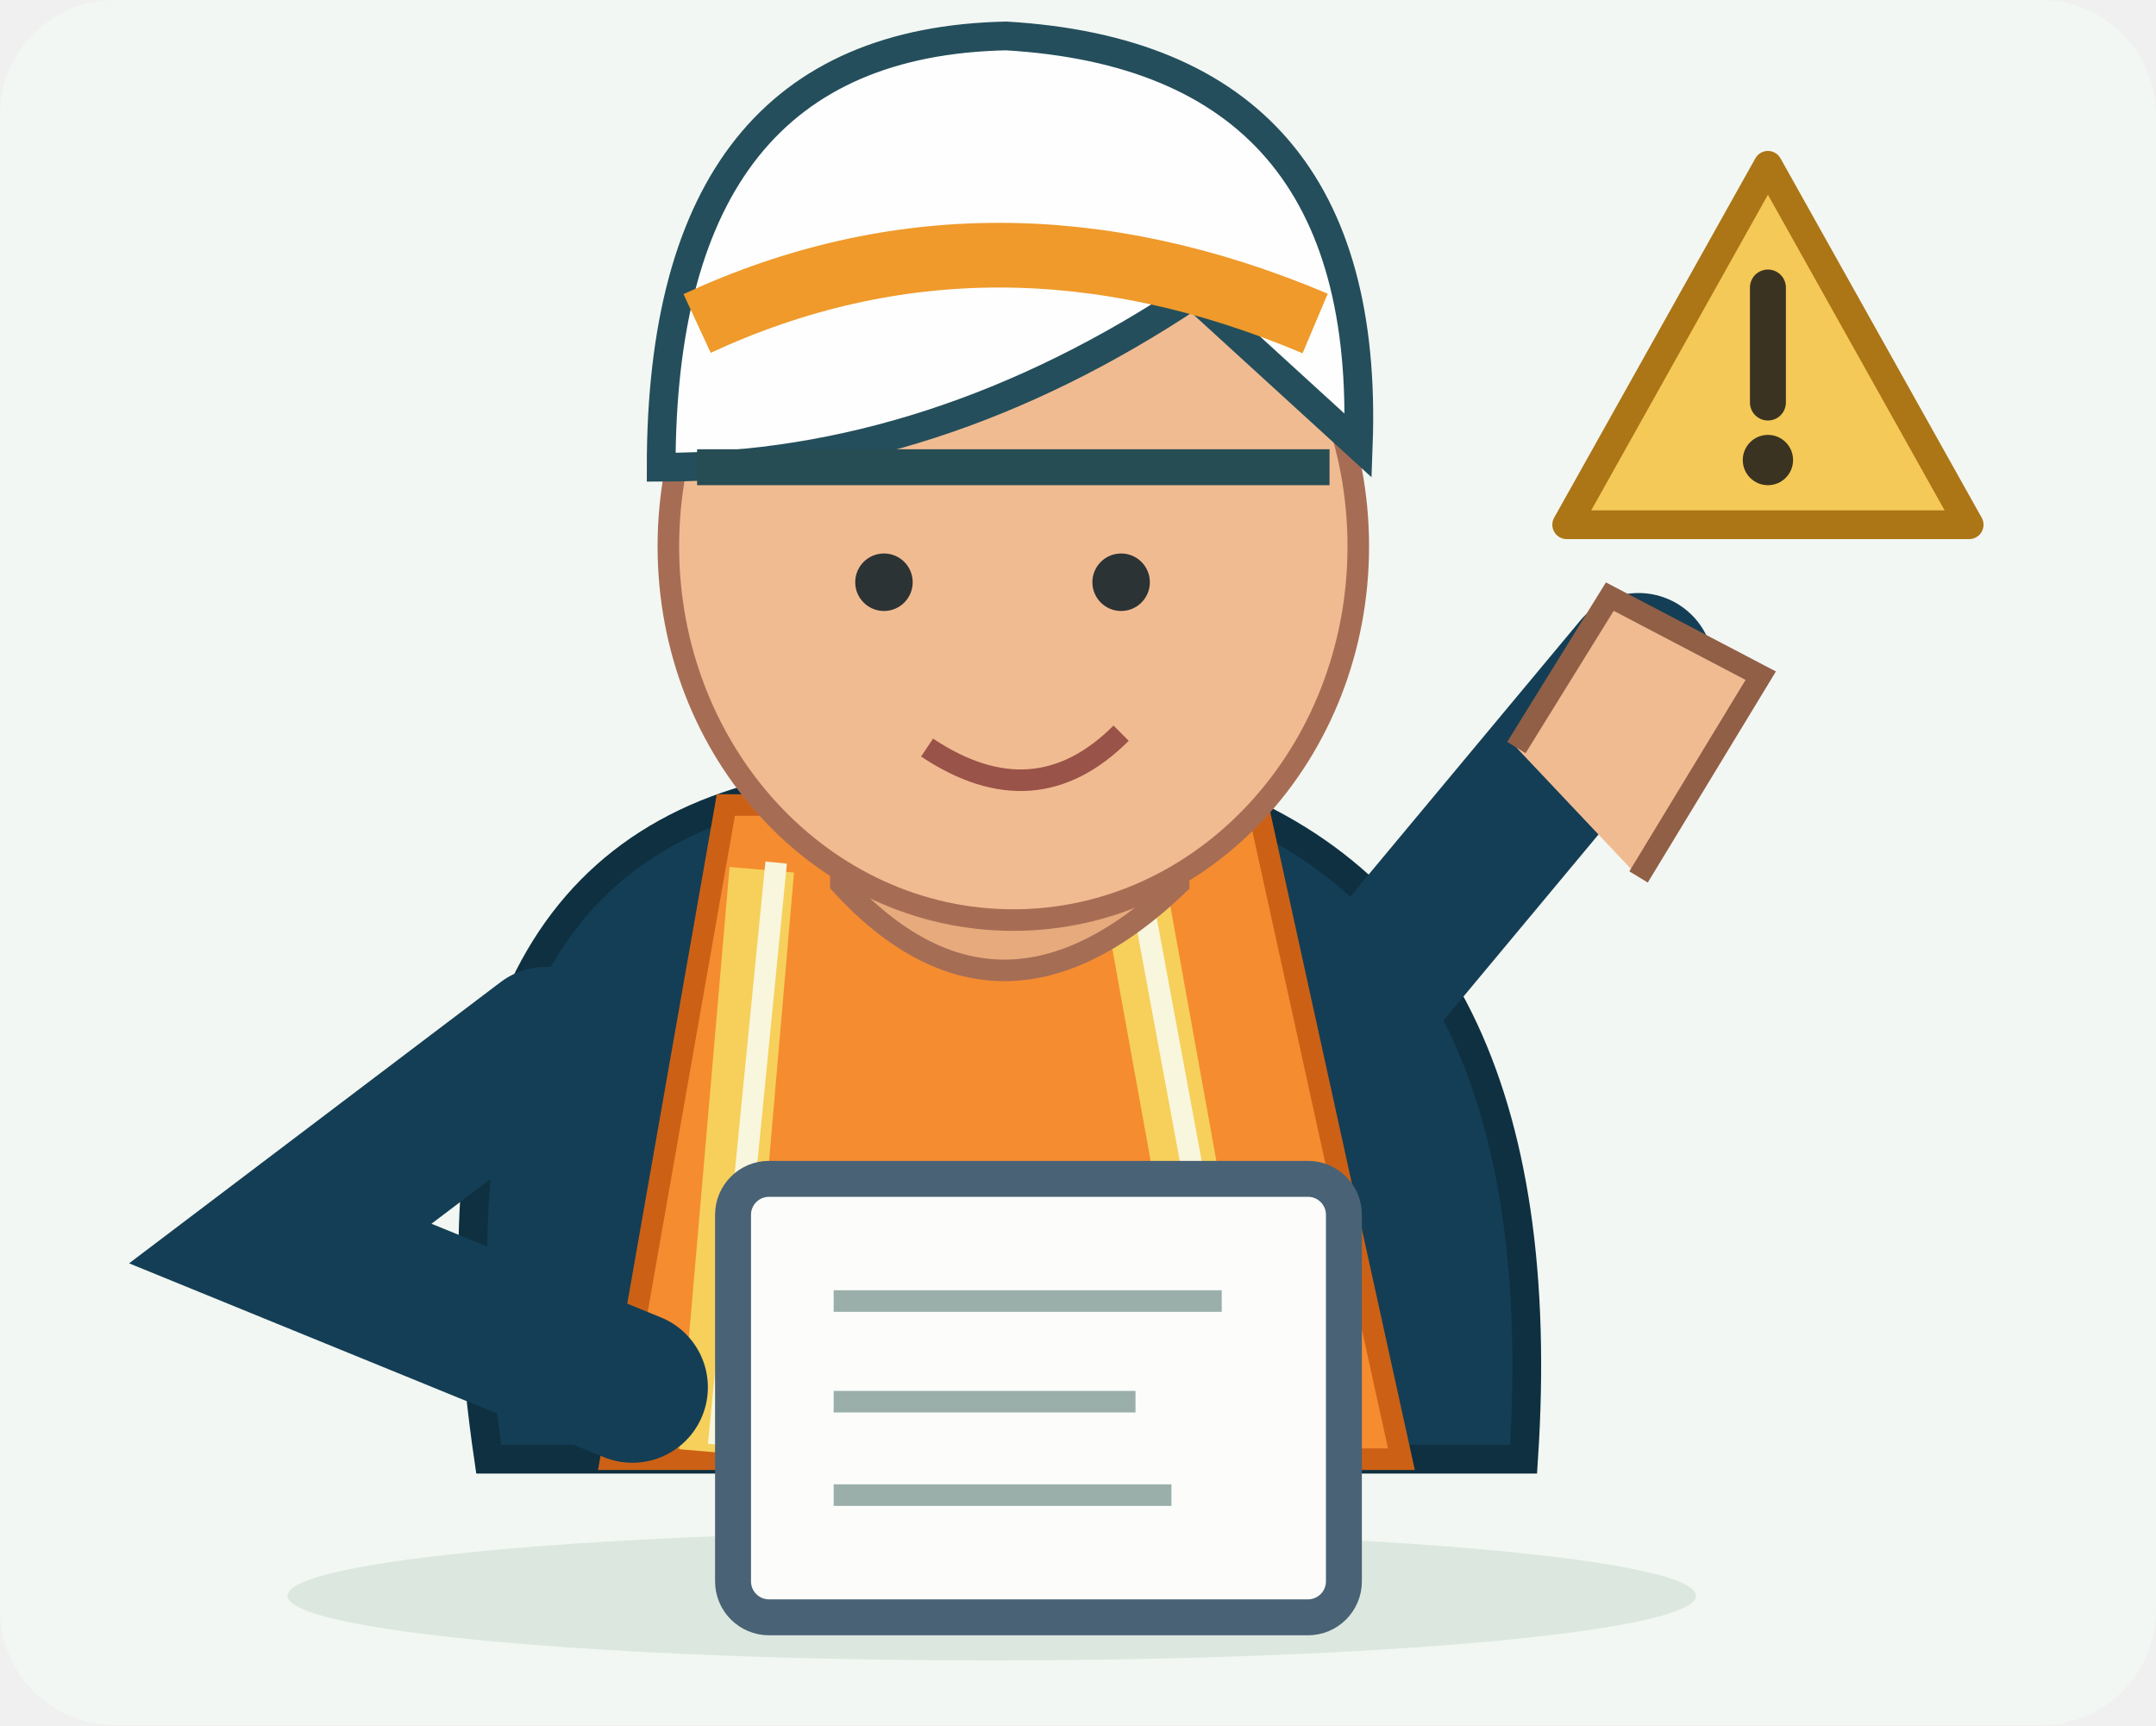
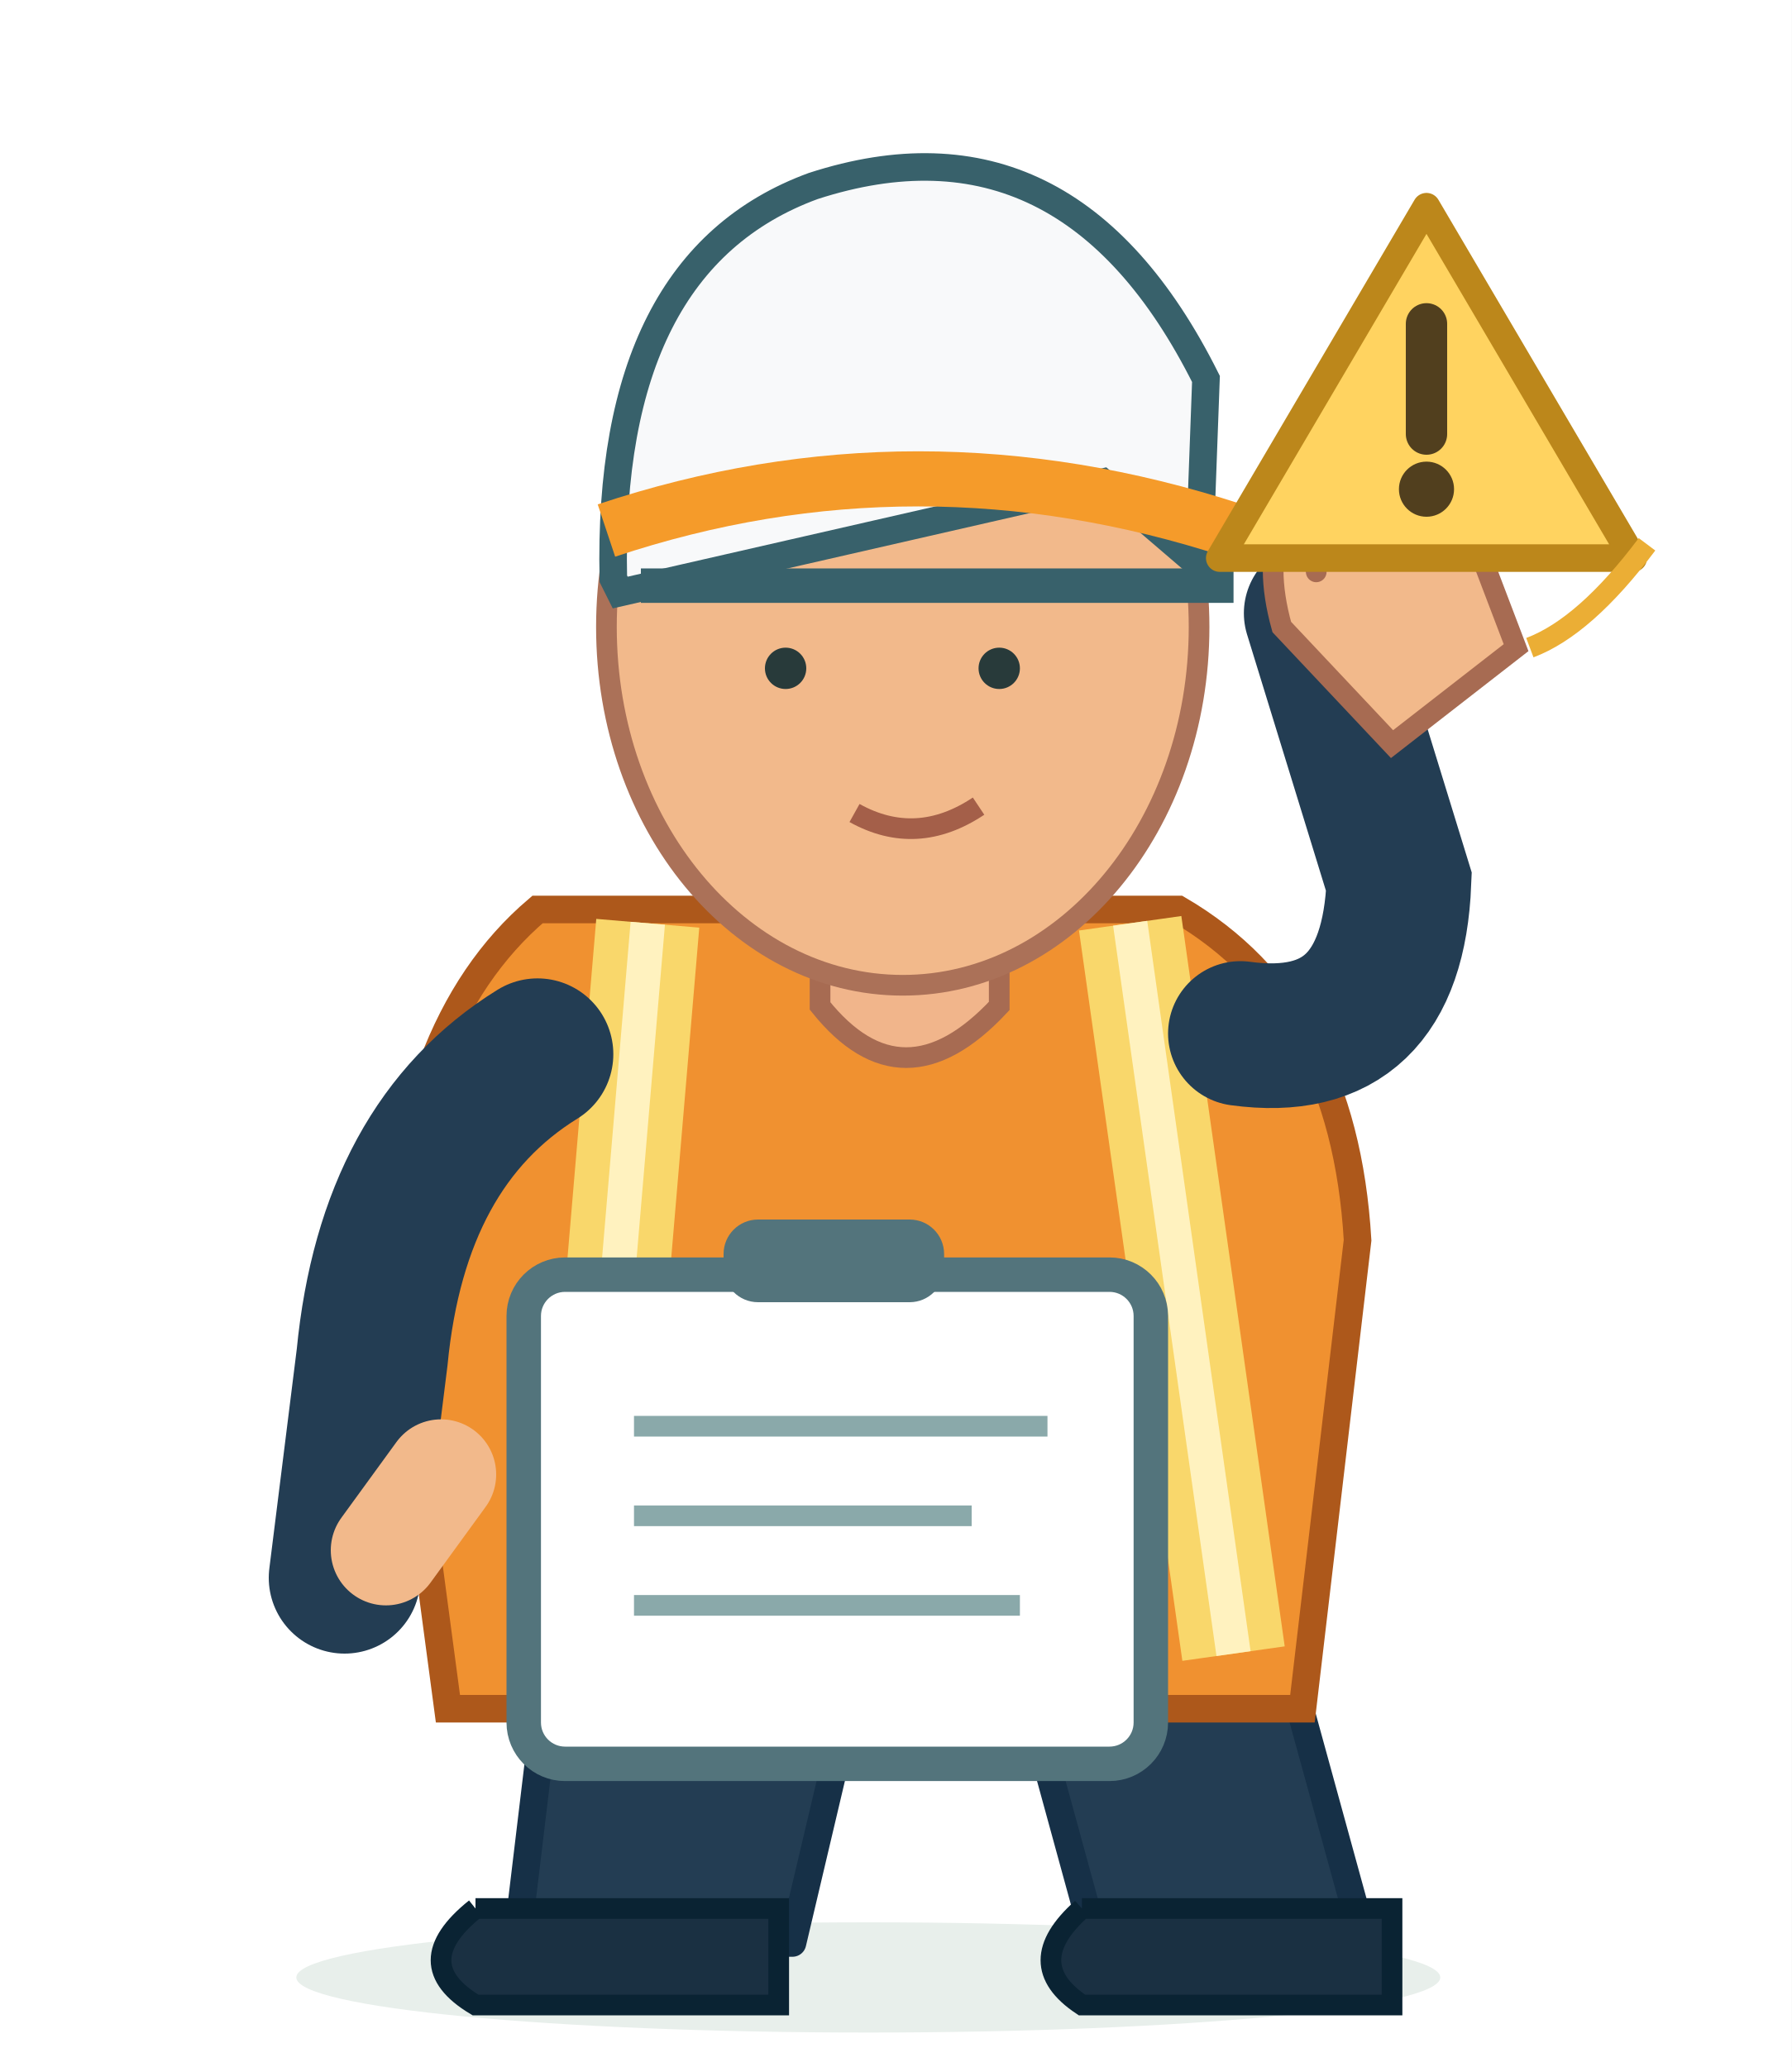
- <svg xmlns="http://www.w3.org/2000/svg" viewBox="0 0 300 240" role="img" aria-label="Ilustración original de seguridad operacional">
-   <rect width="300" height="240" rx="16" fill="#f2f7f3" />
-   <ellipse cx="138" cy="222" rx="98" ry="9" fill="#dce8df" />
-   <path d="M68 203q-12-82 41-93h57q51 17 46 93z" fill="#143e55" stroke="#0e3041" stroke-width="4" />
-   <path d="M101 112h74l20 91H85z" fill="#f58c30" stroke="#cc6116" stroke-width="3" />
-   <path d="M106 121l-7 81m58-83l15 83" stroke="#f6d05b" stroke-width="9" />
-   <path d="M108 120l-8 81m58-81l15 81" stroke="#f8f6dd" stroke-width="3" />
-   <path d="M117 91v32q22 24 47 0V90" fill="#e6aa7c" stroke="#a66d55" stroke-width="3" />
-   <ellipse cx="141" cy="76" rx="48" ry="52" fill="#f1bb92" stroke="#a76d54" stroke-width="3" />
-   <path d="M92 65q0-59 48-60 51 3 49 57l-23-21q-36 24-74 24z" fill="#fefefe" stroke="#244e5b" stroke-width="4" />
-   <path d="M97 45q41-19 86 0" stroke="#ef9a2a" stroke-width="9" fill="none" />
-   <path d="M97 65h88" stroke="#264c54" stroke-width="5" />
-   <circle cx="123" cy="81" r="4" fill="#2c3334" />
-   <circle cx="156" cy="81" r="4" fill="#2c3334" />
-   <path d="M129 104q15 10 27-2" stroke="#9a5348" stroke-width="3" fill="none" />
-   <path d="M76 145l-37 28 49 20m105-58 35-42" stroke="#143e55" stroke-width="21" fill="none" stroke-linecap="round" />
-   <path d="M211 104l13-21 21 11-17 28" fill="#f1bb92" stroke="#915f46" stroke-width="3" />
-   <rect x="102" y="164" width="85" height="61" rx="5" fill="#fcfcfb" stroke="#496275" stroke-width="5" />
-   <path d="M116 181h54m-54 14h42m-42 13h47" stroke="#9aafaa" stroke-width="3" />
-   <path d="M246 23l28 50h-56z" fill="#f5c957" stroke="#ac7515" stroke-width="4" stroke-linejoin="round" />
-   <path d="M246 40v16" stroke="#3b3321" stroke-width="5" stroke-linecap="round" />
-   <circle cx="246" cy="64" r="3.5" fill="#3b3321" />
+ <svg xmlns="http://www.w3.org/2000/svg" viewBox="0 0 260 300" role="img" aria-label="Ilustración original de trabajador revisando seguridad">
+   <rect width="260" height="300" fill="#fff" />
+   <ellipse cx="126" cy="287" rx="83" ry="8" fill="#e8efeb" />
+   <path d="M84 207L75 282h40l17-72M139 209l20 73h39l-25-91" fill="#233d53" stroke="#163047" stroke-width="4" stroke-linejoin="round" />
+   <path d="M69 277h44v14H69q-10-6 0-14m88 0h45v14h-45q-9-6 0-14" fill="#1a3042" stroke="#0a2333" stroke-width="3" />
+   <path d="M78 132Q58 149 57 188l8 60h124l8-68q-2-34-26-48z" fill="#f09130" stroke="#ad581b" stroke-width="4" />
+   <path d="M94 134l-9 106m79-106 15 106" stroke="#f9d76b" stroke-width="15" />
+   <path d="M94 134l-9 106m79-106 15 106" stroke="#fff2bf" stroke-width="5" />
+   <path d="M119 122v24q12 15 26 0v-24" fill="#f1b58b" stroke="#a76b52" stroke-width="3" />
+   <ellipse cx="131" cy="91" rx="43" ry="52" fill="#f2b98b" stroke="#ab7158" stroke-width="3" />
+   <path d="M89 84q-1-46 29-57 37-12 57 28l-1 27-14-12-70 16z" fill="#f8f9fa" stroke="#38616b" stroke-width="4" />
+   <path d="M88 77q45-15 91 0" stroke="#f59b2a" stroke-width="8" fill="none" />
+   <path d="M93 85h86" stroke="#38616b" stroke-width="5" />
+   <circle cx="114" cy="97" r="3" fill="#283a3a" />
+   <circle cx="145" cy="97" r="3" fill="#283a3a" />
+   <path d="M124 118q9 5 18-1" stroke="#a45f49" stroke-width="3" fill="none" />
+   <path d="M78 153q-21 13-24 44l-4 32" fill="none" stroke="#233d53" stroke-width="22" stroke-linecap="round" />
+   <path d="M180 150q22 3 23-22L191 89" fill="none" stroke="#233d53" stroke-width="21" stroke-linecap="round" />
+   <path d="M186 91q-5-18 10-24 11-3 16 6l8 21-18 14z" fill="#f2b98b" stroke="#a76b52" stroke-width="3" />
+   <path d="M191 83l-2-16" stroke="#a76b52" stroke-width="3" stroke-linecap="round" />
+   <path d="M56 225l8-11" stroke="#f2b98b" stroke-width="16" stroke-linecap="round" />
+   <rect x="76" y="185" width="91" height="71" rx="6" fill="#fff" stroke="#53747c" stroke-width="5" />
+   <rect x="105" y="177" width="32" height="12" rx="5" fill="#53747c" />
+   <path d="M92 207h60m-60 13h49m-49 13h56" stroke="#8aa9aa" stroke-width="3" />
+   <path d="M207 30l30 51h-60z" fill="#ffd360" stroke="#bc871b" stroke-width="4" stroke-linejoin="round" />
+   <path d="M207 47v16" stroke="#513f1e" stroke-width="6" stroke-linecap="round" />
+   <circle cx="207" cy="71" r="4" fill="#513f1e" />
+   <path d="M222 94q8-3 17-15" stroke="#ebae35" stroke-width="3" fill="none" />
</svg>
